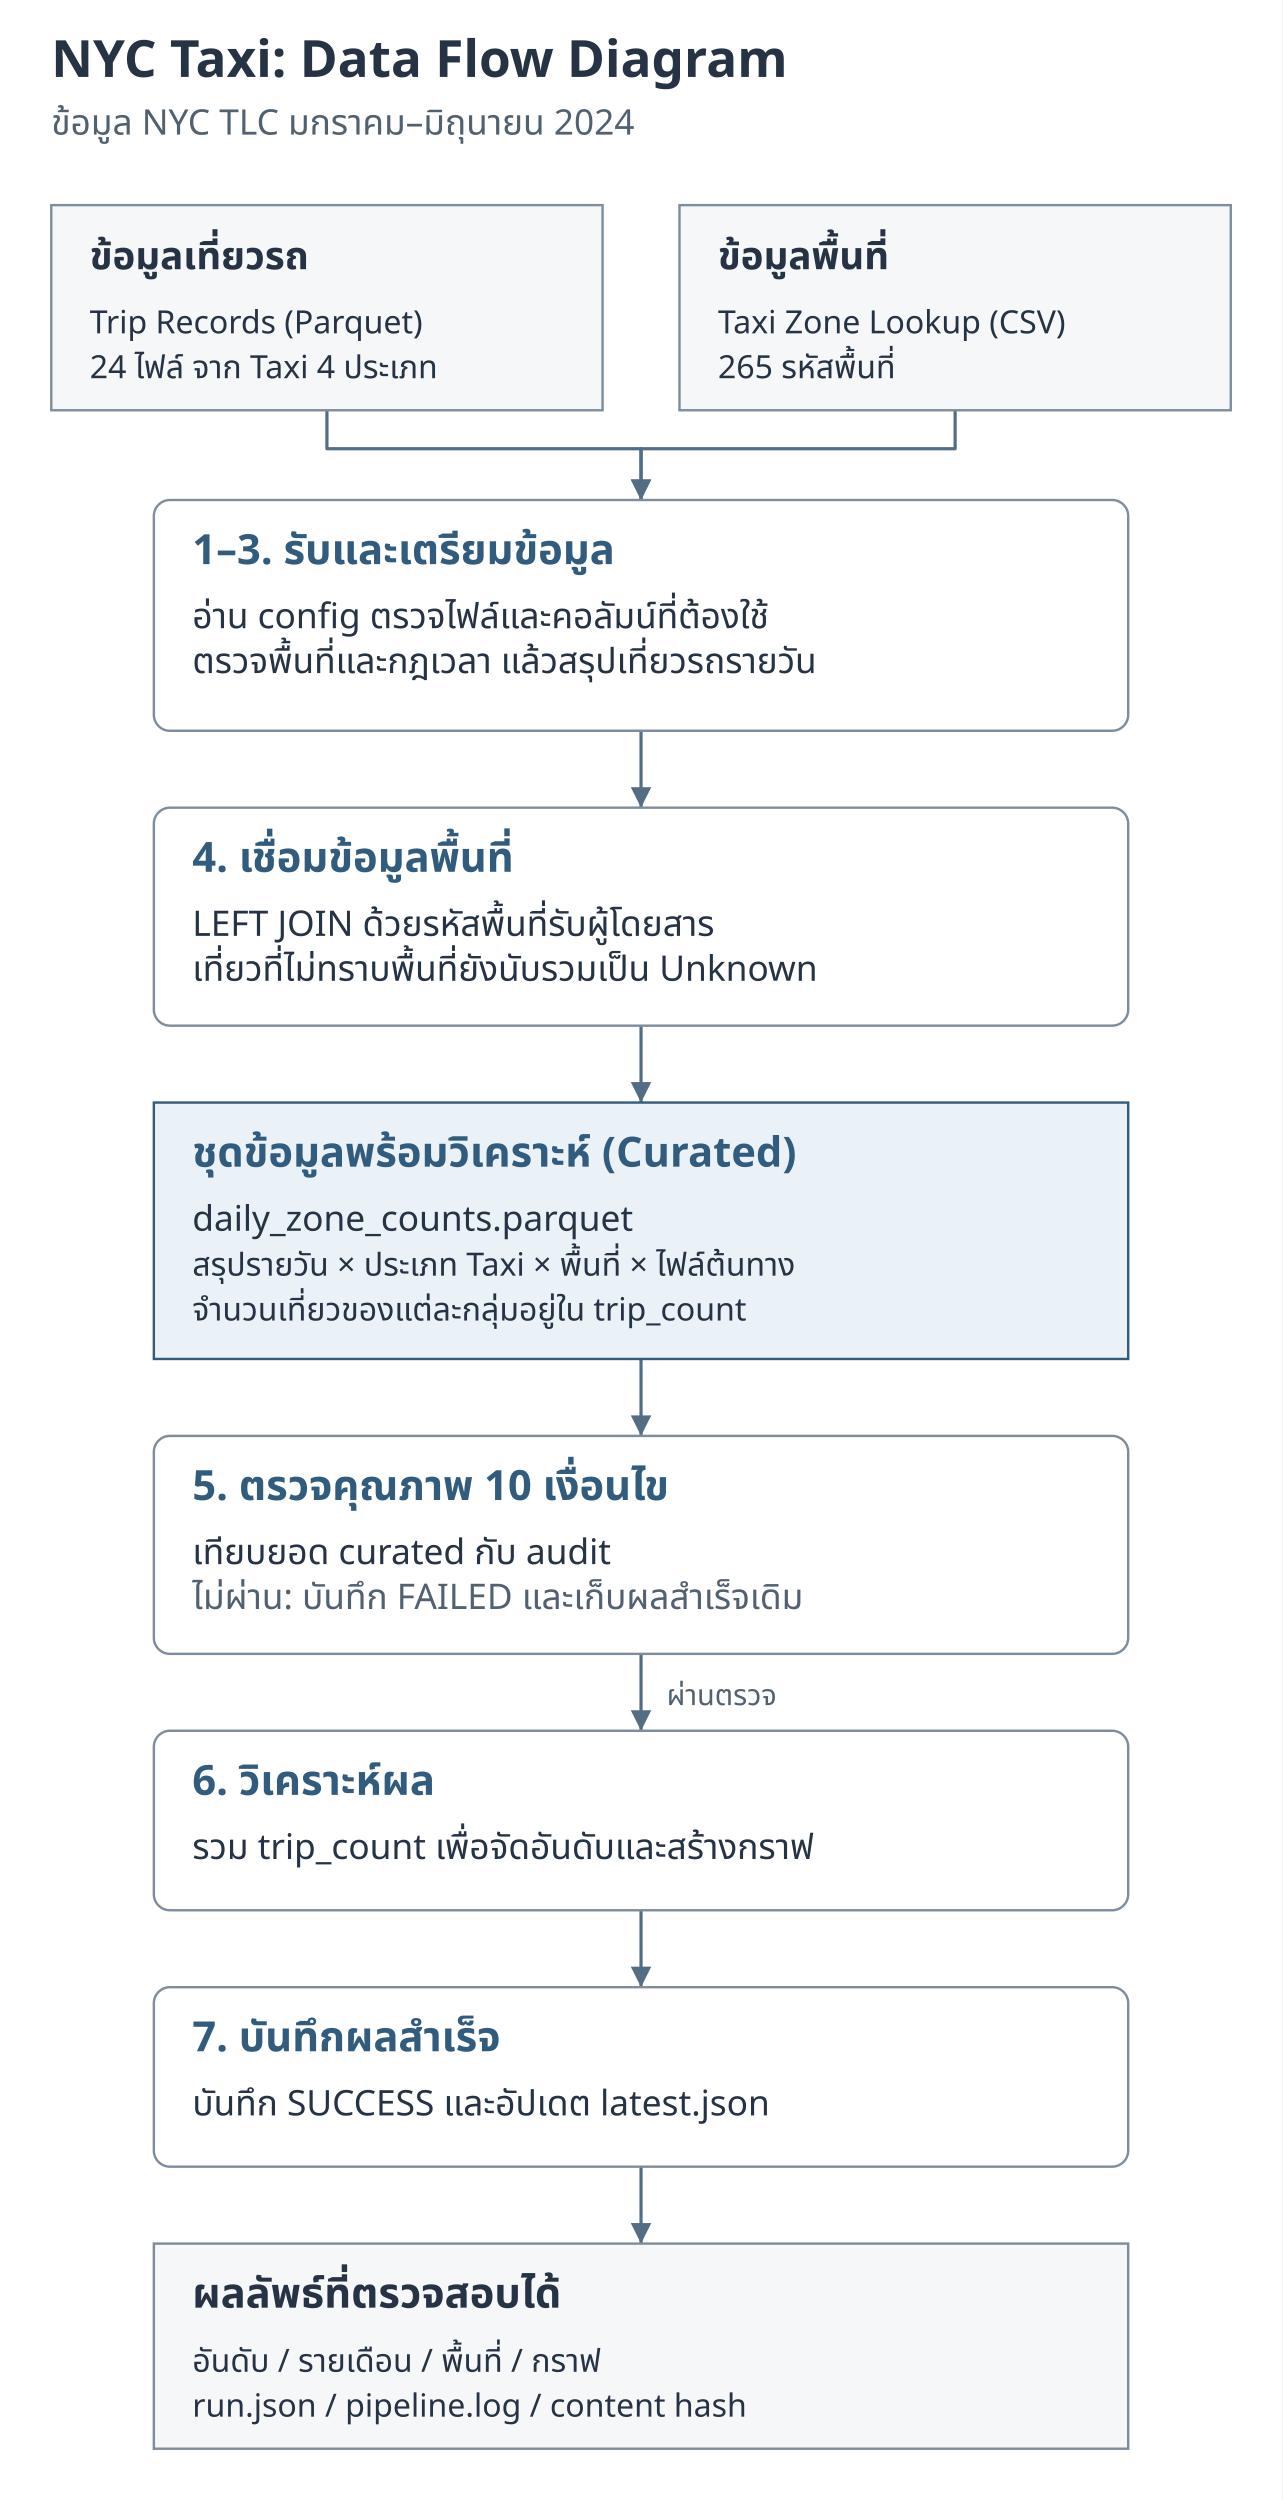
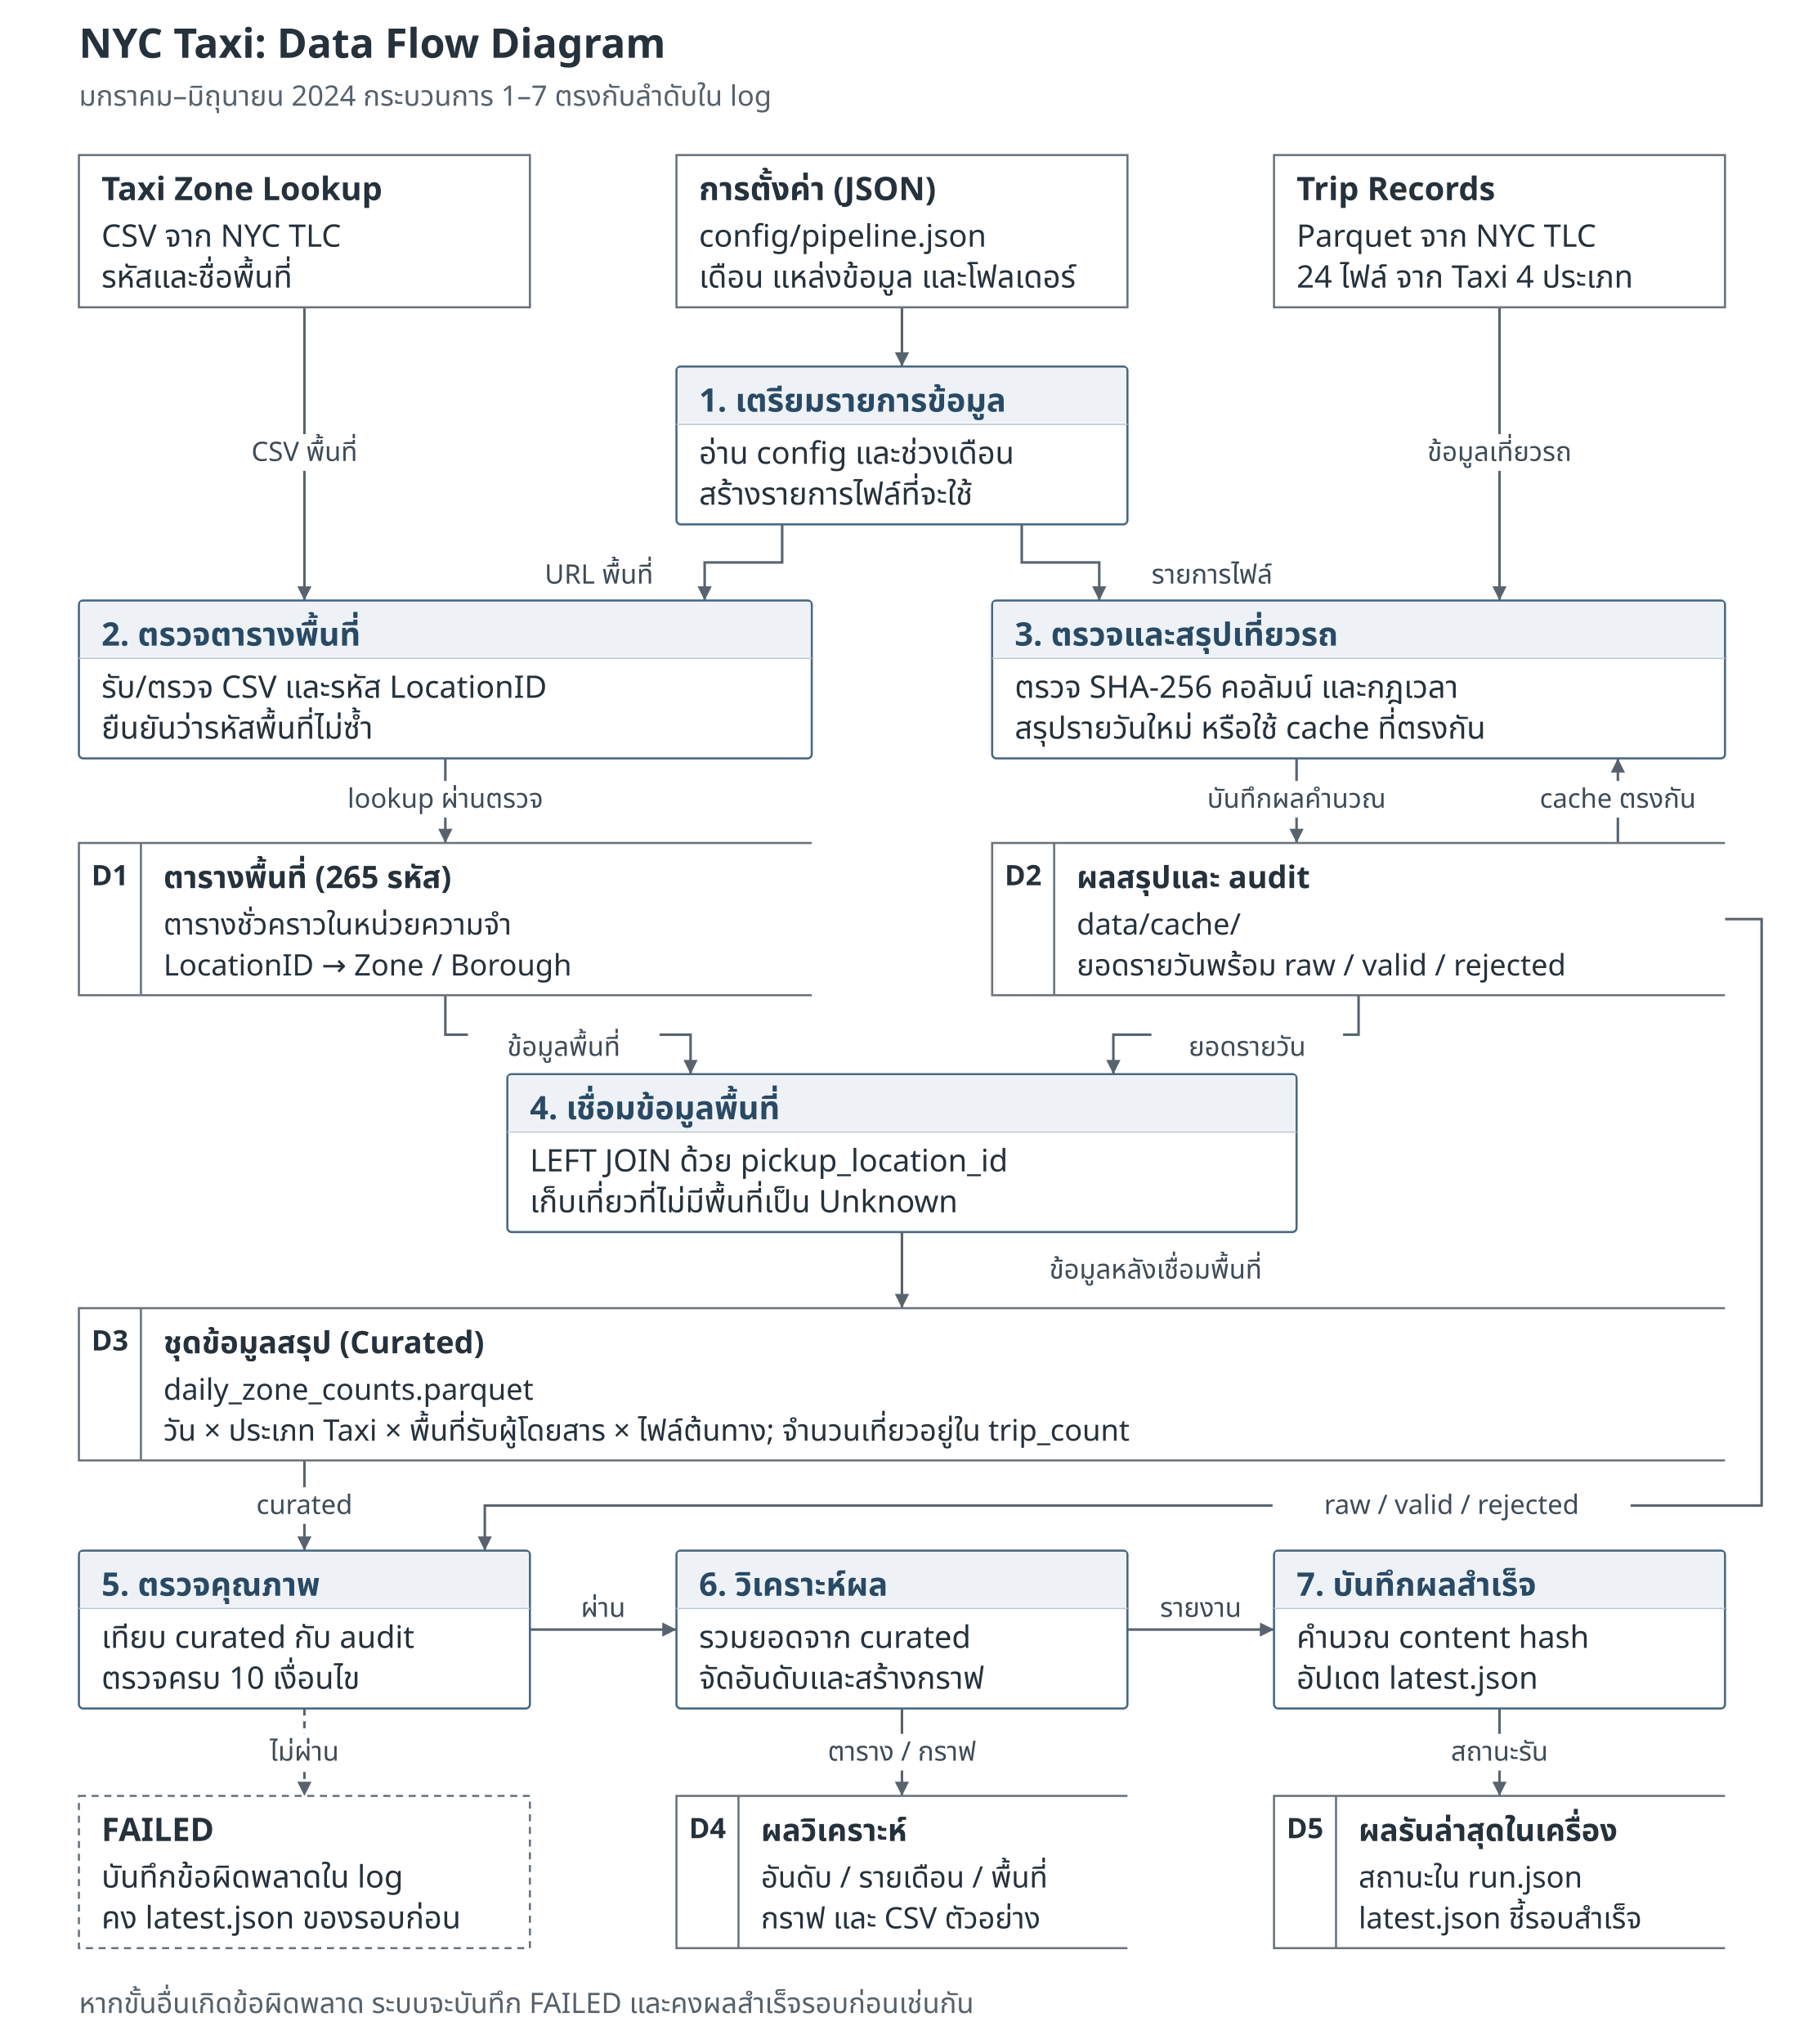
- <svg xmlns="http://www.w3.org/2000/svg" width="800" height="1560" viewBox="0 0 800 1560" role="img" aria-labelledby="diagramTitle diagramDescription">
-   <style>text { font-family: "Leelawadee UI", Tahoma, "Noto Sans Thai", sans-serif; font-variant-numeric: tabular-nums; }</style>
+ <svg xmlns="http://www.w3.org/2000/svg" width="1280" height="1450" viewBox="0 0 1280 1450" role="img" aria-labelledby="diagramTitle diagramDescription">
+   <style>text { font-family: "Leelawadee UI", Tahoma, "Noto Sans Thai", sans-serif; }</style>
  <defs>
-     <marker id="arrow" viewBox="0 0 10 10" refX="9" refY="5" markerWidth="8" markerHeight="8" orient="auto">
-       <path d="M1 1 L9 5 L1 9 Z" fill="#526D84" />
+     <marker id="arrow" viewBox="0 0 10 10" refX="9" refY="5" markerWidth="7" markerHeight="7" orient="auto-start-reverse">
+       <path d="M1 1 L9 5 L1 9 Z" fill="#58636E" />
    </marker>
  </defs>
-   <rect width="800" height="1560" fill="#FFFFFF" />
-   <text x="32" y="48" font-size="32" font-weight="600" fill="#253344">NYC Taxi: Data Flow Diagram</text>
-   <text x="32" y="84" font-size="22" font-weight="400" fill="#526170">ข้อมูล NYC TLC มกราคม–มิถุนายน 2024</text>
-   <path data-edge="trips:prepare" d="M204 256 V280 H400 V312" fill="none" stroke="#526D84" stroke-width="2" stroke-linejoin="round" marker-end="url(#arrow)" />
-   <path data-edge="zones:prepare" d="M596 256 V280 H400 V312" fill="none" stroke="#526D84" stroke-width="2" stroke-linejoin="round" marker-end="url(#arrow)" />
-   <path data-edge="prepare:join" d="M400 456 V504" fill="none" stroke="#526D84" stroke-width="2" stroke-linejoin="round" marker-end="url(#arrow)" />
-   <path data-edge="join:curated" d="M400 640 V688" fill="none" stroke="#526D84" stroke-width="2" stroke-linejoin="round" marker-end="url(#arrow)" />
-   <path data-edge="curated:quality" d="M400 848 V896" fill="none" stroke="#526D84" stroke-width="2" stroke-linejoin="round" marker-end="url(#arrow)" />
-   <path data-edge="quality:analysis" d="M400 1032 V1080" fill="none" stroke="#526D84" stroke-width="2" stroke-linejoin="round" marker-end="url(#arrow)" />
-   <path data-edge="analysis:publish" d="M400 1192 V1240" fill="none" stroke="#526D84" stroke-width="2" stroke-linejoin="round" marker-end="url(#arrow)" />
-   <path data-edge="publish:outputs" d="M400 1352 V1400" fill="none" stroke="#526D84" stroke-width="2" stroke-linejoin="round" marker-end="url(#arrow)" />
-   <g id="trips" data-bounds="32,128,344,128">
-     <rect x="32" y="128" width="344" height="128" rx="0" fill="#F5F7F9" stroke="#7D8D9B" stroke-width="1.5" />
-     <text x="56" y="168" font-size="24" font-weight="600" fill="#253344">ข้อมูลเที่ยวรถ</text>
-     <text x="56" y="208" font-size="20" font-weight="400" fill="#253344">Trip Records (Parquet)</text>
-     <text x="56" y="236" font-size="20" font-weight="400" fill="#253344">24 ไฟล์ จาก Taxi 4 ประเภท</text>
+   <rect width="1280" height="1450" fill="#FFFFFF" />
+   <text x="56" y="41" font-size="29" font-weight="600" fill="#25313B" text-anchor="start">NYC Taxi: Data Flow Diagram</text>
+   <text x="56" y="75" font-size="20" font-weight="400" fill="#56616B" text-anchor="start">มกราคม–มิถุนายน 2024  กระบวนการ 1–7 ตรงกับลำดับใน log</text>
+   <path d="M640 218 V260" fill="none" stroke="#58636E" stroke-width="1.8" stroke-linejoin="miter" marker-end="url(#arrow)" />
+   <path d="M216 218 V426" fill="none" stroke="#58636E" stroke-width="1.8" stroke-linejoin="miter" marker-end="url(#arrow)" />
+   <path d="M1064 218 V426" fill="none" stroke="#58636E" stroke-width="1.8" stroke-linejoin="miter" marker-end="url(#arrow)" />
+   <path d="M555 372 V399 H500 V426" fill="none" stroke="#58636E" stroke-width="1.8" stroke-linejoin="miter" marker-end="url(#arrow)" />
+   <path d="M725 372 V399 H780 V426" fill="none" stroke="#58636E" stroke-width="1.8" stroke-linejoin="miter" marker-end="url(#arrow)" />
+   <path d="M316 538 V598" fill="none" stroke="#58636E" stroke-width="1.8" stroke-linejoin="miter" marker-end="url(#arrow)" />
+   <path d="M920 538 V598" fill="none" stroke="#58636E" stroke-width="1.8" stroke-linejoin="miter" marker-end="url(#arrow)" />
+   <path d="M1148 598 V538" fill="none" stroke="#58636E" stroke-width="1.8" stroke-linejoin="miter" marker-end="url(#arrow)" />
+   <path d="M316 706 V734 H490 V762" fill="none" stroke="#58636E" stroke-width="1.8" stroke-linejoin="miter" marker-end="url(#arrow)" />
+   <path d="M964 706 V734 H790 V762" fill="none" stroke="#58636E" stroke-width="1.8" stroke-linejoin="miter" marker-end="url(#arrow)" />
+   <path d="M1224 652 H1250 V1068 H344 V1100" fill="none" stroke="#58636E" stroke-width="1.8" stroke-linejoin="miter" marker-end="url(#arrow)" />
+   <path d="M640 874 V928" fill="none" stroke="#58636E" stroke-width="1.8" stroke-linejoin="miter" marker-end="url(#arrow)" />
+   <path d="M216 1036 V1100" fill="none" stroke="#58636E" stroke-width="1.8" stroke-linejoin="miter" marker-end="url(#arrow)" />
+   <path d="M376 1156 H480" fill="none" stroke="#58636E" stroke-width="1.8" stroke-linejoin="miter" marker-end="url(#arrow)" />
+   <path d="M216 1212 V1274" fill="none" stroke="#58636E" stroke-width="1.8" stroke-linejoin="miter" marker-end="url(#arrow)" stroke-dasharray="5 4" />
+   <path d="M800 1156 H904" fill="none" stroke="#58636E" stroke-width="1.8" stroke-linejoin="miter" marker-end="url(#arrow)" />
+   <path d="M640 1212 V1274" fill="none" stroke="#58636E" stroke-width="1.8" stroke-linejoin="miter" marker-end="url(#arrow)" />
+   <path d="M1064 1212 V1274" fill="none" stroke="#58636E" stroke-width="1.8" stroke-linejoin="miter" marker-end="url(#arrow)" />
+   <g id="zoneSource" data-bounds="56,110,320,108">
+     <rect x="56" y="110" width="320" height="108" rx="0" fill="#FFFFFF" stroke="#68737D" stroke-width="1.5" />
+     <text x="72" y="142" font-size="23" font-weight="600" fill="#25313B" text-anchor="start">Taxi Zone Lookup</text>
+     <text x="72" y="175" font-size="22" font-weight="400" fill="#25313B" text-anchor="start">CSV จาก NYC TLC</text>
+     <text x="72" y="204" font-size="22" font-weight="400" fill="#25313B" text-anchor="start">รหัสและชื่อพื้นที่</text>
  </g>
-   <g id="zones" data-bounds="424,128,344,128">
-     <rect x="424" y="128" width="344" height="128" rx="0" fill="#F5F7F9" stroke="#7D8D9B" stroke-width="1.5" />
-     <text x="448" y="168" font-size="24" font-weight="600" fill="#253344">ข้อมูลพื้นที่</text>
-     <text x="448" y="208" font-size="20" font-weight="400" fill="#253344">Taxi Zone Lookup (CSV)</text>
-     <text x="448" y="236" font-size="20" font-weight="400" fill="#253344">265 รหัสพื้นที่</text>
+   <g id="configSource" data-bounds="480,110,320,108">
+     <rect x="480" y="110" width="320" height="108" rx="0" fill="#FFFFFF" stroke="#68737D" stroke-width="1.5" />
+     <text x="496" y="142" font-size="23" font-weight="600" fill="#25313B" text-anchor="start">การตั้งค่า (JSON)</text>
+     <text x="496" y="175" font-size="22" font-weight="400" fill="#25313B" text-anchor="start">config/pipeline.json</text>
+     <text x="496" y="204" font-size="22" font-weight="400" fill="#25313B" text-anchor="start">เดือน แหล่งข้อมูล และโฟลเดอร์</text>
  </g>
-   <g id="prepare" data-bounds="96,312,608,144">
-     <rect x="96" y="312" width="608" height="144" rx="10" fill="#FFFFFF" stroke="#7D8D9B" stroke-width="1.5" />
-     <text x="120" y="352" font-size="26" font-weight="600" fill="#315C7E">1–3. รับและเตรียมข้อมูล</text>
-     <text x="120" y="392" font-size="22" font-weight="400" fill="#253344">อ่าน config ตรวจไฟล์และคอลัมน์ที่ต้องใช้</text>
-     <text x="120" y="420" font-size="22" font-weight="400" fill="#253344">ตรวจพื้นที่และกฎเวลา แล้วสรุปเที่ยวรถรายวัน</text>
+   <g id="tripSource" data-bounds="904,110,320,108">
+     <rect x="904" y="110" width="320" height="108" rx="0" fill="#FFFFFF" stroke="#68737D" stroke-width="1.5" />
+     <text x="920" y="142" font-size="23" font-weight="600" fill="#25313B" text-anchor="start">Trip Records</text>
+     <text x="920" y="175" font-size="22" font-weight="400" fill="#25313B" text-anchor="start">Parquet จาก NYC TLC</text>
+     <text x="920" y="204" font-size="22" font-weight="400" fill="#25313B" text-anchor="start">24 ไฟล์ จาก Taxi 4 ประเภท</text>
  </g>
-   <g id="join" data-bounds="96,504,608,136">
-     <rect x="96" y="504" width="608" height="136" rx="10" fill="#FFFFFF" stroke="#7D8D9B" stroke-width="1.5" />
-     <text x="120" y="544" font-size="26" font-weight="600" fill="#315C7E">4. เชื่อมข้อมูลพื้นที่</text>
-     <text x="120" y="584" font-size="22" font-weight="400" fill="#253344">LEFT JOIN ด้วยรหัสพื้นที่รับผู้โดยสาร</text>
-     <text x="120" y="612" font-size="22" font-weight="400" fill="#253344">เที่ยวที่ไม่ทราบพื้นที่ยังนับรวมเป็น Unknown</text>
+   <g id="prepare" data-bounds="480,260,320,112">
+     <rect x="480" y="260" width="320" height="112" rx="3" fill="#FFFFFF" stroke="#486781" stroke-width="1.5" />
+     <rect x="481" y="261" width="318" height="39" fill="#EEF2F6" />
+     <path d="M480 301 H800" stroke="#BDC9D3" stroke-width="1" />
+     <text x="496" y="292" font-size="23" font-weight="600" fill="#294A65" text-anchor="start">1. เตรียมรายการข้อมูล</text>
+     <text x="496" y="329" font-size="22" font-weight="400" fill="#25313B" text-anchor="start">อ่าน config และช่วงเดือน</text>
+     <text x="496" y="358" font-size="22" font-weight="400" fill="#25313B" text-anchor="start">สร้างรายการไฟล์ที่จะใช้</text>
  </g>
-   <g id="curated" data-bounds="96,688,608,160">
-     <rect x="96" y="688" width="608" height="160" rx="0" fill="#EAF1F7" stroke="#315C7E" stroke-width="1.5" />
-     <text x="120" y="728" font-size="26" font-weight="600" fill="#315C7E">ชุดข้อมูลพร้อมวิเคราะห์ (Curated)</text>
-     <text x="120" y="768" font-size="22" font-weight="400" fill="#253344">daily_zone_counts.parquet</text>
-     <text x="120" y="796" font-size="20" font-weight="400" fill="#253344">สรุปรายวัน × ประเภท Taxi × พื้นที่ × ไฟล์ต้นทาง</text>
-     <text x="120" y="824" font-size="20" font-weight="400" fill="#253344">จำนวนเที่ยวของแต่ละกลุ่มอยู่ใน trip_count</text>
+   <g id="lookup" data-bounds="56,426,520,112">
+     <rect x="56" y="426" width="520" height="112" rx="3" fill="#FFFFFF" stroke="#486781" stroke-width="1.5" />
+     <rect x="57" y="427" width="518" height="39" fill="#EEF2F6" />
+     <path d="M56 467 H576" stroke="#BDC9D3" stroke-width="1" />
+     <text x="72" y="458" font-size="23" font-weight="600" fill="#294A65" text-anchor="start">2. ตรวจตารางพื้นที่</text>
+     <text x="72" y="495" font-size="22" font-weight="400" fill="#25313B" text-anchor="start">รับ/ตรวจ CSV และรหัส LocationID</text>
+     <text x="72" y="524" font-size="22" font-weight="400" fill="#25313B" text-anchor="start">ยืนยันว่ารหัสพื้นที่ไม่ซ้ำ</text>
  </g>
-   <g id="quality" data-bounds="96,896,608,136">
-     <rect x="96" y="896" width="608" height="136" rx="10" fill="#FFFFFF" stroke="#7D8D9B" stroke-width="1.5" />
-     <text x="120" y="936" font-size="26" font-weight="600" fill="#315C7E">5. ตรวจคุณภาพ 10 เงื่อนไข</text>
-     <text x="120" y="976" font-size="22" font-weight="400" fill="#253344">เทียบยอด curated กับ audit</text>
-     <text x="120" y="1004" font-size="22" font-weight="400" fill="#526170">ไม่ผ่าน: บันทึก FAILED และเก็บผลสำเร็จเดิม</text>
+   <g id="trips" data-bounds="704,426,520,112">
+     <rect x="704" y="426" width="520" height="112" rx="3" fill="#FFFFFF" stroke="#486781" stroke-width="1.5" />
+     <rect x="705" y="427" width="518" height="39" fill="#EEF2F6" />
+     <path d="M704 467 H1224" stroke="#BDC9D3" stroke-width="1" />
+     <text x="720" y="458" font-size="23" font-weight="600" fill="#294A65" text-anchor="start">3. ตรวจและสรุปเที่ยวรถ</text>
+     <text x="720" y="495" font-size="22" font-weight="400" fill="#25313B" text-anchor="start">ตรวจ SHA-256 คอลัมน์ และกฎเวลา</text>
+     <text x="720" y="524" font-size="22" font-weight="400" fill="#25313B" text-anchor="start">สรุปรายวันใหม่ หรือใช้ cache ที่ตรงกัน</text>
  </g>
-   <g id="analysis" data-bounds="96,1080,608,112">
-     <rect x="96" y="1080" width="608" height="112" rx="10" fill="#FFFFFF" stroke="#7D8D9B" stroke-width="1.5" />
-     <text x="120" y="1120" font-size="26" font-weight="600" fill="#315C7E">6. วิเคราะห์ผล</text>
-     <text x="120" y="1160" font-size="22" font-weight="400" fill="#253344">รวม trip_count เพื่อจัดอันดับและสร้างกราฟ</text>
+   <g id="zonesStore" data-bounds="56,598,520,108">
+     <rect x="56" y="598" width="520" height="108" fill="#FFFFFF" />
+     <path d="M576 598 H56 V706 H576 M100 598 V706" fill="none" stroke="#68737D" stroke-width="1.5" />
+     <text x="78" y="628" font-size="20" font-weight="600" fill="#25313B" text-anchor="middle">D1</text>
+     <text x="116" y="630" font-size="22" font-weight="600" fill="#25313B" text-anchor="start">ตารางพื้นที่ (265 รหัส)</text>
+     <text x="116" y="663" font-size="21" font-weight="400" fill="#25313B" text-anchor="start">ตารางชั่วคราวในหน่วยความจำ</text>
+     <text x="116" y="692" font-size="21" font-weight="400" fill="#25313B" text-anchor="start">LocationID → Zone / Borough</text>
  </g>
-   <g id="publish" data-bounds="96,1240,608,112">
-     <rect x="96" y="1240" width="608" height="112" rx="10" fill="#FFFFFF" stroke="#7D8D9B" stroke-width="1.5" />
-     <text x="120" y="1280" font-size="26" font-weight="600" fill="#315C7E">7. บันทึกผลสำเร็จ</text>
-     <text x="120" y="1320" font-size="22" font-weight="400" fill="#253344">บันทึก SUCCESS และอัปเดต latest.json</text>
+   <g id="aggregateStore" data-bounds="704,598,520,108">
+     <rect x="704" y="598" width="520" height="108" fill="#FFFFFF" />
+     <path d="M1224 598 H704 V706 H1224 M748 598 V706" fill="none" stroke="#68737D" stroke-width="1.5" />
+     <text x="726" y="628" font-size="20" font-weight="600" fill="#25313B" text-anchor="middle">D2</text>
+     <text x="764" y="630" font-size="22" font-weight="600" fill="#25313B" text-anchor="start">ผลสรุปและ audit</text>
+     <text x="764" y="663" font-size="21" font-weight="400" fill="#25313B" text-anchor="start">data/cache/</text>
+     <text x="764" y="692" font-size="21" font-weight="400" fill="#25313B" text-anchor="start">ยอดรายวันพร้อม raw / valid / rejected</text>
  </g>
-   <g id="outputs" data-bounds="96,1400,608,128">
-     <rect x="96" y="1400" width="608" height="128" rx="0" fill="#F5F7F9" stroke="#7D8D9B" stroke-width="1.5" />
-     <text x="120" y="1440" font-size="26" font-weight="600" fill="#253344">ผลลัพธ์ที่ตรวจสอบได้</text>
-     <text x="120" y="1480" font-size="20" font-weight="400" fill="#253344">อันดับ / รายเดือน / พื้นที่ / กราฟ</text>
-     <text x="120" y="1508" font-size="20" font-weight="400" fill="#253344">run.json / pipeline.log / content hash</text>
+   <g id="curate" data-bounds="360,762,560,112">
+     <rect x="360" y="762" width="560" height="112" rx="3" fill="#FFFFFF" stroke="#486781" stroke-width="1.5" />
+     <rect x="361" y="763" width="558" height="39" fill="#EEF2F6" />
+     <path d="M360 803 H920" stroke="#BDC9D3" stroke-width="1" />
+     <text x="376" y="794" font-size="23" font-weight="600" fill="#294A65" text-anchor="start">4. เชื่อมข้อมูลพื้นที่</text>
+     <text x="376" y="831" font-size="22" font-weight="400" fill="#25313B" text-anchor="start">LEFT JOIN ด้วย pickup_location_id</text>
+     <text x="376" y="860" font-size="22" font-weight="400" fill="#25313B" text-anchor="start">เก็บเที่ยวที่ไม่มีพื้นที่เป็น Unknown</text>
  </g>
-   <text x="416" y="1064" font-size="18" font-weight="400" fill="#526170" data-edge-label="quality:analysis">ผ่านตรวจ</text>
+   <g id="curatedStore" data-bounds="56,928,1168,108">
+     <rect x="56" y="928" width="1168" height="108" fill="#FFFFFF" />
+     <path d="M1224 928 H56 V1036 H1224 M100 928 V1036" fill="none" stroke="#68737D" stroke-width="1.5" />
+     <text x="78" y="958" font-size="20" font-weight="600" fill="#25313B" text-anchor="middle">D3</text>
+     <text x="116" y="960" font-size="22" font-weight="600" fill="#25313B" text-anchor="start">ชุดข้อมูลสรุป (Curated)</text>
+     <text x="116" y="993" font-size="21" font-weight="400" fill="#25313B" text-anchor="start">daily_zone_counts.parquet</text>
+     <text x="116" y="1022" font-size="21" font-weight="400" fill="#25313B" text-anchor="start">วัน × ประเภท Taxi × พื้นที่รับผู้โดยสาร × ไฟล์ต้นทาง; จำนวนเที่ยวอยู่ใน trip_count</text>
+   </g>
+   <g id="quality" data-bounds="56,1100,320,112">
+     <rect x="56" y="1100" width="320" height="112" rx="3" fill="#FFFFFF" stroke="#486781" stroke-width="1.5" />
+     <rect x="57" y="1101" width="318" height="39" fill="#EEF2F6" />
+     <path d="M56 1141 H376" stroke="#BDC9D3" stroke-width="1" />
+     <text x="72" y="1132" font-size="23" font-weight="600" fill="#294A65" text-anchor="start">5. ตรวจคุณภาพ</text>
+     <text x="72" y="1169" font-size="22" font-weight="400" fill="#25313B" text-anchor="start">เทียบ curated กับ audit</text>
+     <text x="72" y="1198" font-size="22" font-weight="400" fill="#25313B" text-anchor="start">ตรวจครบ 10 เงื่อนไข</text>
+   </g>
+   <g id="analysis" data-bounds="480,1100,320,112">
+     <rect x="480" y="1100" width="320" height="112" rx="3" fill="#FFFFFF" stroke="#486781" stroke-width="1.5" />
+     <rect x="481" y="1101" width="318" height="39" fill="#EEF2F6" />
+     <path d="M480 1141 H800" stroke="#BDC9D3" stroke-width="1" />
+     <text x="496" y="1132" font-size="23" font-weight="600" fill="#294A65" text-anchor="start">6. วิเคราะห์ผล</text>
+     <text x="496" y="1169" font-size="22" font-weight="400" fill="#25313B" text-anchor="start">รวมยอดจาก curated</text>
+     <text x="496" y="1198" font-size="22" font-weight="400" fill="#25313B" text-anchor="start">จัดอันดับและสร้างกราฟ</text>
+   </g>
+   <g id="publish" data-bounds="904,1100,320,112">
+     <rect x="904" y="1100" width="320" height="112" rx="3" fill="#FFFFFF" stroke="#486781" stroke-width="1.5" />
+     <rect x="905" y="1101" width="318" height="39" fill="#EEF2F6" />
+     <path d="M904 1141 H1224" stroke="#BDC9D3" stroke-width="1" />
+     <text x="920" y="1132" font-size="23" font-weight="600" fill="#294A65" text-anchor="start">7. บันทึกผลสำเร็จ</text>
+     <text x="920" y="1169" font-size="22" font-weight="400" fill="#25313B" text-anchor="start">คำนวณ content hash</text>
+     <text x="920" y="1198" font-size="22" font-weight="400" fill="#25313B" text-anchor="start">อัปเดต latest.json</text>
+   </g>
+   <g id="failed" data-bounds="56,1274,320,108">
+     <rect x="56" y="1274" width="320" height="108" rx="0" fill="#FFFFFF" stroke="#68737D" stroke-width="1.5" stroke-dasharray="5 4" />
+     <text x="72" y="1306" font-size="23" font-weight="600" fill="#25313B" text-anchor="start">FAILED</text>
+     <text x="72" y="1339" font-size="22" font-weight="400" fill="#25313B" text-anchor="start">บันทึกข้อผิดพลาดใน log</text>
+     <text x="72" y="1368" font-size="22" font-weight="400" fill="#25313B" text-anchor="start">คง latest.json ของรอบก่อน</text>
+   </g>
+   <g id="resultStore" data-bounds="480,1274,320,108">
+     <rect x="480" y="1274" width="320" height="108" fill="#FFFFFF" />
+     <path d="M800 1274 H480 V1382 H800 M524 1274 V1382" fill="none" stroke="#68737D" stroke-width="1.5" />
+     <text x="502" y="1304" font-size="20" font-weight="600" fill="#25313B" text-anchor="middle">D4</text>
+     <text x="540" y="1306" font-size="22" font-weight="600" fill="#25313B" text-anchor="start">ผลวิเคราะห์</text>
+     <text x="540" y="1339" font-size="21" font-weight="400" fill="#25313B" text-anchor="start">อันดับ / รายเดือน / พื้นที่</text>
+     <text x="540" y="1368" font-size="21" font-weight="400" fill="#25313B" text-anchor="start">กราฟ และ CSV ตัวอย่าง</text>
+   </g>
+   <g id="successStore" data-bounds="904,1274,320,108">
+     <rect x="904" y="1274" width="320" height="108" fill="#FFFFFF" />
+     <path d="M1224 1274 H904 V1382 H1224 M948 1274 V1382" fill="none" stroke="#68737D" stroke-width="1.5" />
+     <text x="926" y="1304" font-size="20" font-weight="600" fill="#25313B" text-anchor="middle">D5</text>
+     <text x="964" y="1306" font-size="22" font-weight="600" fill="#25313B" text-anchor="start">ผลรันล่าสุดในเครื่อง</text>
+     <text x="964" y="1339" font-size="21" font-weight="400" fill="#25313B" text-anchor="start">สถานะใน run.json</text>
+     <text x="964" y="1368" font-size="21" font-weight="400" fill="#25313B" text-anchor="start">latest.json ชี้รอบสำเร็จ</text>
+   </g>
+   <rect x="153.0" y="308" width="126" height="26" fill="#FFFFFF" />
+   <text x="216" y="327" font-size="19" font-weight="400" fill="#3E4B57" text-anchor="middle">CSV พื้นที่</text>
+   <rect x="991.0" y="308" width="146" height="26" fill="#FFFFFF" />
+   <text x="1064" y="327" font-size="19" font-weight="400" fill="#3E4B57" text-anchor="middle">ข้อมูลเที่ยวรถ</text>
+   <rect x="361.0" y="395" width="128" height="26" fill="#FFFFFF" />
+   <text x="425" y="414" font-size="19" font-weight="400" fill="#3E4B57" text-anchor="middle">URL พื้นที่</text>
+   <rect x="791.0" y="395" width="138" height="26" fill="#FFFFFF" />
+   <text x="860" y="414" font-size="19" font-weight="400" fill="#3E4B57" text-anchor="middle">รายการไฟล์</text>
+   <rect x="231.0" y="554" width="170" height="26" fill="#FFFFFF" />
+   <text x="316" y="573" font-size="19" font-weight="400" fill="#3E4B57" text-anchor="middle">lookup ผ่านตรวจ</text>
+   <rect x="831.0" y="554" width="178" height="26" fill="#FFFFFF" />
+   <text x="920" y="573" font-size="19" font-weight="400" fill="#3E4B57" text-anchor="middle">บันทึกผลคำนวณ</text>
+   <rect x="1074.0" y="554" width="148" height="26" fill="#FFFFFF" />
+   <text x="1148" y="573" font-size="19" font-weight="400" fill="#3E4B57" text-anchor="middle">cache ตรงกัน</text>
+   <rect x="332.0" y="730" width="136" height="26" fill="#FFFFFF" />
+   <text x="400" y="749" font-size="19" font-weight="400" fill="#3E4B57" text-anchor="middle">ข้อมูลพื้นที่</text>
+   <rect x="817.0" y="730" width="136" height="26" fill="#FFFFFF" />
+   <text x="885" y="749" font-size="19" font-weight="400" fill="#3E4B57" text-anchor="middle">ยอดรายวัน</text>
+   <rect x="903.0" y="1055" width="254" height="26" fill="#FFFFFF" />
+   <text x="1030" y="1074" font-size="19" font-weight="400" fill="#3E4B57" text-anchor="middle">raw / valid / rejected</text>
+   <rect x="704.0" y="888" width="232" height="26" fill="#FFFFFF" />
+   <text x="820" y="907" font-size="19" font-weight="400" fill="#3E4B57" text-anchor="middle">ข้อมูลหลังเชื่อมพื้นที่</text>
+   <rect x="161.0" y="1055" width="110" height="26" fill="#FFFFFF" />
+   <text x="216" y="1074" font-size="19" font-weight="400" fill="#3E4B57" text-anchor="middle">curated</text>
+   <rect x="391.0" y="1128" width="74" height="26" fill="#FFFFFF" />
+   <text x="428" y="1147" font-size="19" font-weight="400" fill="#3E4B57" text-anchor="middle">ผ่าน</text>
+   <rect x="164.0" y="1230" width="104" height="26" fill="#FFFFFF" />
+   <text x="216" y="1249" font-size="19" font-weight="400" fill="#3E4B57" text-anchor="middle">ไม่ผ่าน</text>
+   <rect x="810.0" y="1128" width="84" height="26" fill="#FFFFFF" />
+   <text x="852" y="1147" font-size="19" font-weight="400" fill="#3E4B57" text-anchor="middle">รายงาน</text>
+   <rect x="565.0" y="1230" width="150" height="26" fill="#FFFFFF" />
+   <text x="640" y="1249" font-size="19" font-weight="400" fill="#3E4B57" text-anchor="middle">ตาราง / กราฟ</text>
+   <rect x="1002.0" y="1230" width="124" height="26" fill="#FFFFFF" />
+   <text x="1064" y="1249" font-size="19" font-weight="400" fill="#3E4B57" text-anchor="middle">สถานะรัน</text>
+   <text x="56" y="1428" font-size="20" font-weight="400" fill="#56616B" text-anchor="start">หากขั้นอื่นเกิดข้อผิดพลาด ระบบจะบันทึก FAILED และคงผลสำเร็จรอบก่อนเช่นกัน</text>
</svg>
